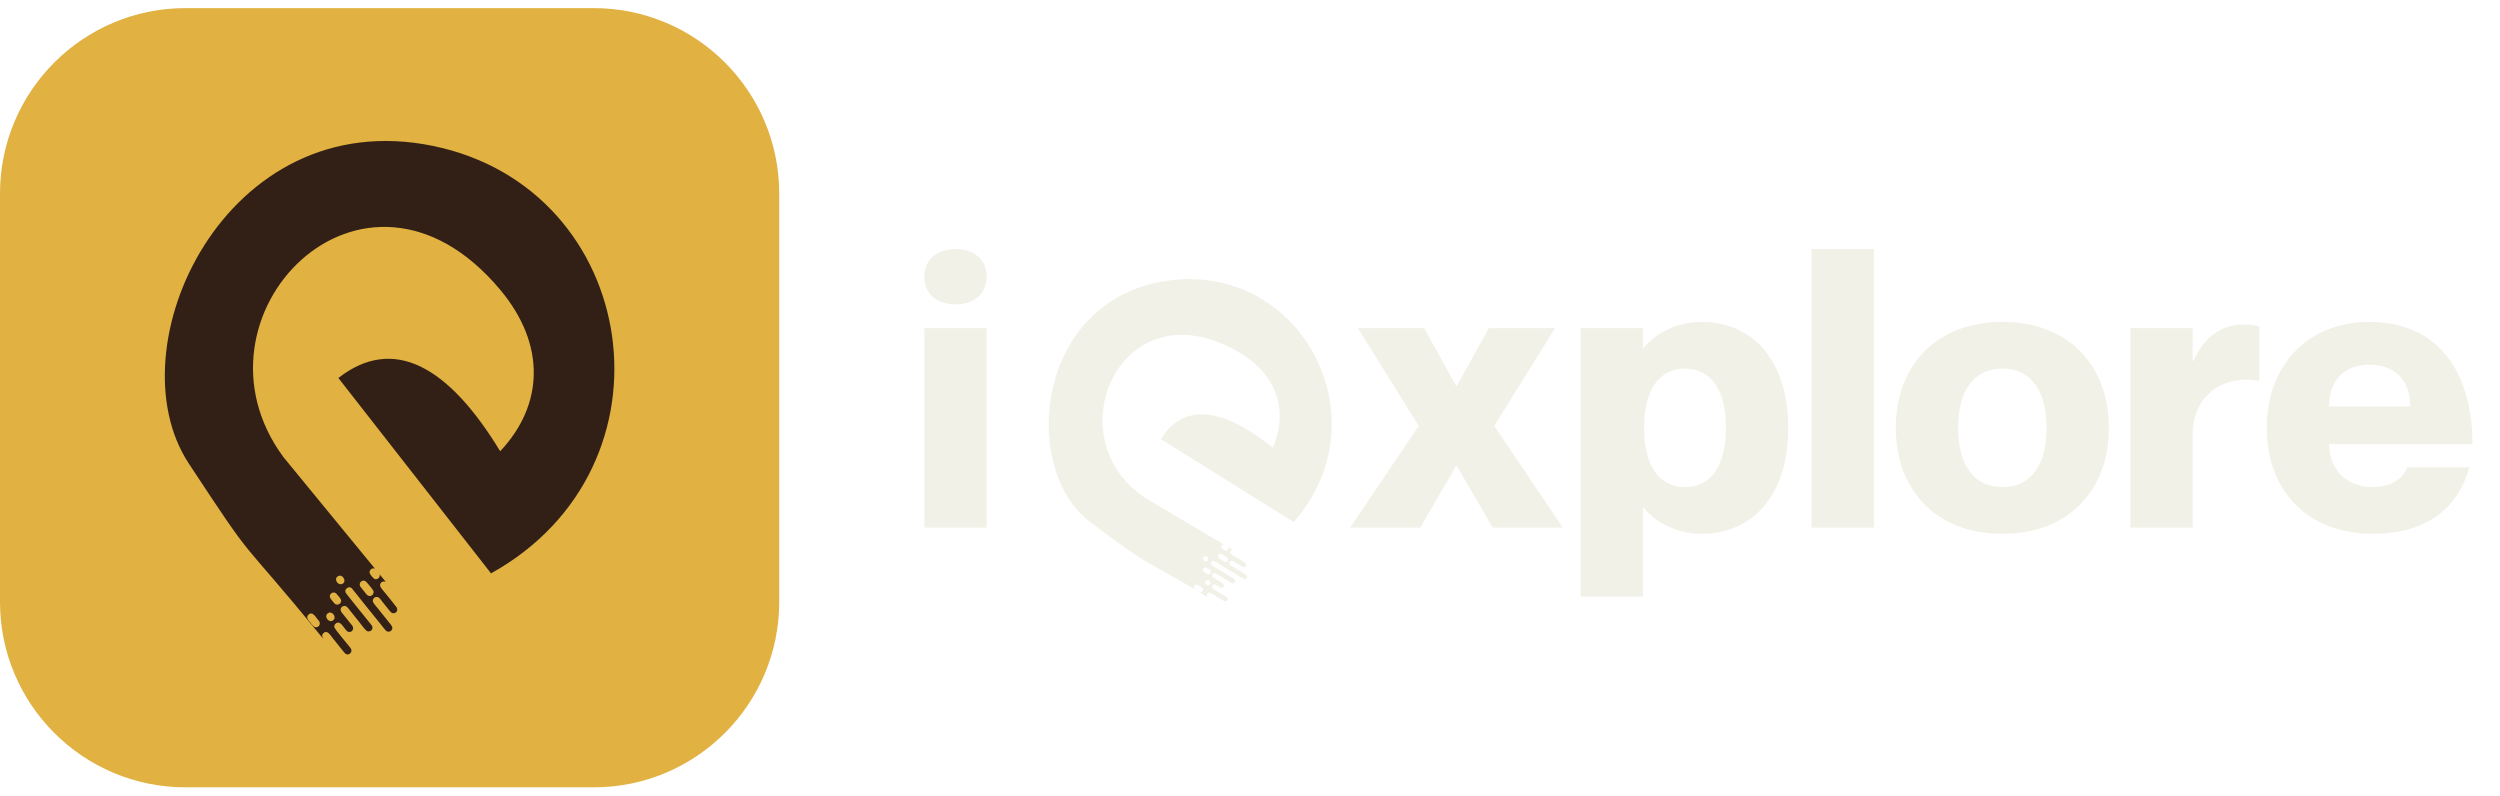
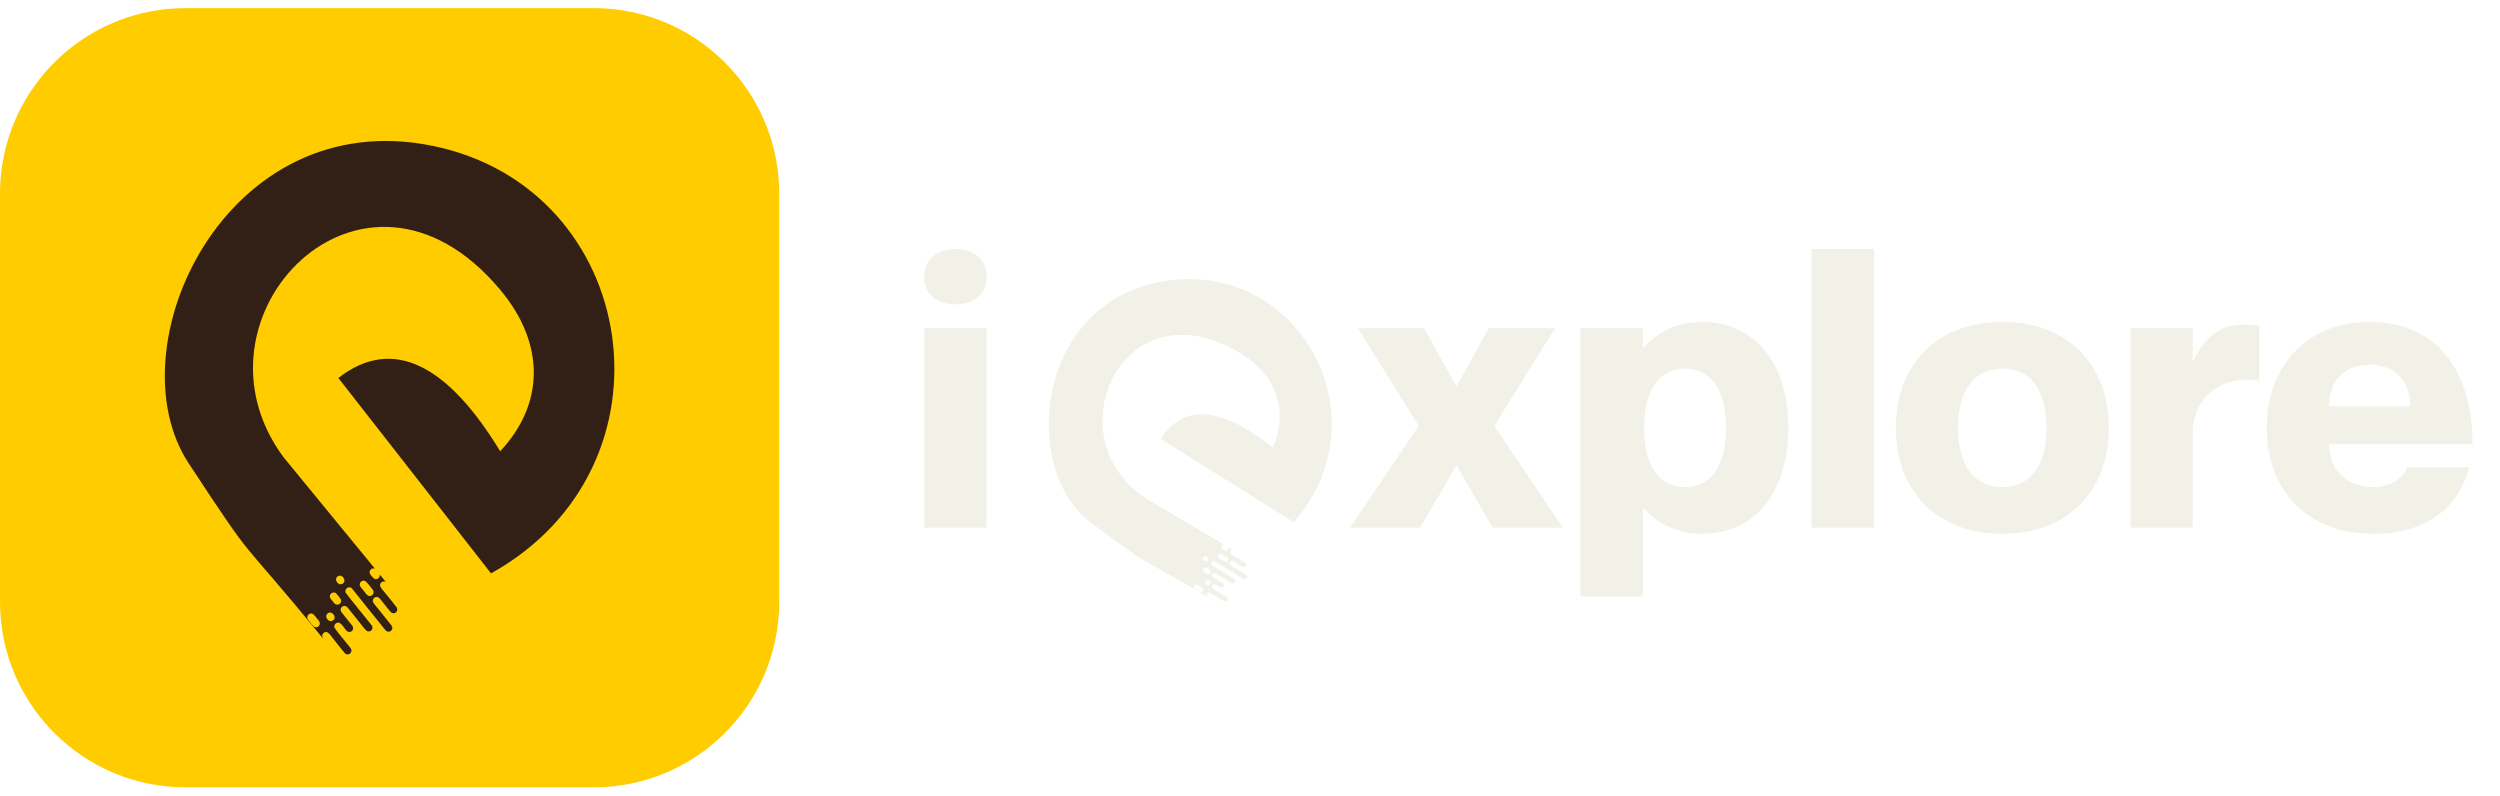
<svg xmlns="http://www.w3.org/2000/svg" width="154" height="49" viewBox="0 0 154 49" fill="none">
-   <path d="M36.571 0.5H11.429C5.117 0.5 0 5.617 0 11.929V37.071C0 43.383 5.117 48.5 11.429 48.5H36.571C42.883 48.5 48 43.383 48 37.071V11.929C48 5.617 42.883 0.5 36.571 0.5Z" fill="#E1B141" />
+   <path d="M36.571 0.5H11.429C5.117 0.5 0 5.617 0 11.929V37.071C0 43.383 5.117 48.5 11.429 48.5H36.571C42.883 48.5 48 43.383 48 37.071V11.929C48 5.617 42.883 0.5 36.571 0.5Z" fill="#ffcc00" />
  <path fill-rule="evenodd" clip-rule="evenodd" d="M19.928 39.367C14.299 32.487 16.03 35.242 11.627 28.549C6.925 21.402 13.884 6.356 26.673 8.989C39.463 11.622 42.096 28.738 30.247 35.32L20.843 23.283C24.228 20.65 27.614 22.531 30.811 27.797C33.508 24.928 33.632 21.214 30.811 17.847C22.388 7.794 11.063 19.521 17.465 28.165L23.098 35.031C23.065 35.016 23.027 35.01 22.98 35.015C22.96 35.017 22.976 35.014 22.957 35.017C22.94 35.021 22.919 35.027 22.902 35.036C22.795 35.09 22.768 35.191 22.766 35.239C22.763 35.308 22.792 35.364 22.865 35.455C22.996 35.617 23.086 35.738 23.264 35.651C23.346 35.612 23.392 35.523 23.397 35.461C23.399 35.435 23.395 35.408 23.386 35.381L23.774 35.855C23.763 35.846 23.751 35.84 23.74 35.835C23.598 35.773 23.408 35.881 23.413 36.052C23.417 36.194 23.601 36.372 23.705 36.501C23.834 36.662 24.36 37.301 24.434 37.413C24.505 37.535 24.476 37.722 24.296 37.768C24.126 37.81 24.044 37.678 23.92 37.524C23.802 37.377 23.684 37.23 23.566 37.083C23.447 36.935 23.362 36.774 23.205 36.772C23.03 36.77 22.938 36.937 22.973 37.07C22.996 37.155 23.223 37.413 23.294 37.502C23.528 37.794 23.762 38.085 23.996 38.377C24.119 38.531 24.223 38.641 24.136 38.792C24.047 38.948 23.86 38.94 23.76 38.835C23.645 38.714 23.513 38.529 23.404 38.394C22.828 37.676 22.225 36.945 21.663 36.227C21.569 36.166 21.472 36.15 21.367 36.234C21.262 36.318 21.256 36.409 21.293 36.511C21.347 36.606 22.724 38.305 22.858 38.471C22.954 38.59 22.971 38.673 22.914 38.777C22.846 38.9 22.715 38.911 22.631 38.884C22.516 38.847 22.202 38.408 22.103 38.284C21.927 38.066 21.753 37.848 21.578 37.63C21.507 37.542 21.401 37.383 21.309 37.342C21.12 37.258 20.849 37.48 21.056 37.739L21.575 38.385C21.656 38.485 21.762 38.585 21.754 38.702C21.747 38.802 21.688 38.919 21.545 38.928C21.416 38.936 21.369 38.882 21.266 38.753C21.113 38.562 20.945 38.246 20.711 38.386C20.597 38.455 20.574 38.575 20.605 38.666C20.637 38.756 21.285 39.538 21.373 39.648C21.434 39.724 21.587 39.895 21.625 39.971C21.736 40.19 21.461 40.428 21.264 40.257C21.203 40.203 20.564 39.392 20.481 39.289C20.348 39.123 20.16 38.783 19.923 39.002C19.802 39.114 19.844 39.245 19.928 39.367L19.928 39.367ZM22.222 35.843C22.155 35.915 22.14 36.027 22.184 36.111C22.225 36.187 22.362 36.34 22.422 36.415C22.482 36.49 22.593 36.653 22.67 36.69C22.89 36.797 23.092 36.556 22.985 36.364C22.937 36.279 22.572 35.828 22.5 35.791C22.425 35.752 22.303 35.758 22.222 35.843V35.843ZM19.571 38.616C19.68 38.564 19.704 38.451 19.7 38.38C19.695 38.284 19.605 38.196 19.537 38.112C19.398 37.939 19.267 37.716 19.067 37.813C18.96 37.864 18.92 37.972 18.927 38.05C18.936 38.145 19.028 38.236 19.095 38.319C19.24 38.501 19.359 38.716 19.571 38.616ZM20.365 36.592C20.226 36.773 20.417 36.941 20.519 37.069C20.589 37.156 20.632 37.225 20.731 37.241C20.8 37.251 20.893 37.242 20.963 37.155C21.107 36.973 20.916 36.805 20.811 36.674C20.74 36.586 20.693 36.516 20.596 36.501C20.529 36.491 20.43 36.506 20.365 36.592ZM21.075 35.97C21.384 35.845 21.132 35.36 20.85 35.48C20.53 35.614 20.784 36.089 21.075 35.97ZM20.167 37.801C19.94 38.017 20.303 38.425 20.544 38.19C20.763 37.975 20.408 37.571 20.167 37.801Z" fill="#322016" />
  <path d="M58.856 18.748C57.776 18.748 56.936 18.172 56.936 17.044C56.936 15.94 57.776 15.34 58.856 15.34C59.936 15.34 60.776 15.94 60.776 17.044C60.776 18.172 59.936 18.748 58.856 18.748ZM56.936 20.212H60.776V32.5H56.936V20.212Z" fill="#F2F1E8" />
  <path d="M83.647 20.212H87.727L89.695 23.764H89.743L91.711 20.212H95.791L92.047 26.236L96.271 32.5H91.951L89.743 28.708H89.695L87.487 32.5H83.167L87.391 26.236L83.647 20.212ZM104.805 19.828C108.069 19.828 110.157 22.324 110.157 26.356C110.157 30.388 108.069 32.884 104.805 32.884C103.029 32.884 101.733 31.924 101.253 31.276H101.205V36.748H97.365V20.212H101.205V21.436H101.253C101.733 20.788 103.029 19.828 104.805 19.828ZM103.797 30.004C105.357 30.004 106.317 28.756 106.317 26.356C106.317 23.956 105.357 22.708 103.797 22.708C102.237 22.708 101.277 23.956 101.277 26.356C101.277 28.756 102.237 30.004 103.797 30.004ZM111.592 15.34H115.432V32.5H111.592V15.34ZM123.357 32.884C119.253 32.884 116.781 30.172 116.781 26.356C116.781 22.54 119.253 19.828 123.357 19.828C127.437 19.828 129.909 22.54 129.909 26.356C129.909 30.172 127.437 32.884 123.357 32.884ZM123.357 30.004C125.037 30.004 126.069 28.732 126.069 26.356C126.069 23.98 125.037 22.708 123.357 22.708C121.653 22.708 120.621 23.98 120.621 26.356C120.621 28.732 121.653 30.004 123.357 30.004ZM138.12 19.996C138.456 19.996 138.744 19.996 139.176 20.092V23.452H139.128C137.16 23.092 135.072 24.172 135.072 26.788V32.5H131.232V20.212H135.072V22.228H135.12C135.72 20.86 136.776 19.996 138.12 19.996ZM146.113 30.004C147.433 30.004 148.057 29.38 148.297 28.78H152.113C151.441 31.252 149.521 32.884 146.185 32.884C142.105 32.884 139.633 30.196 139.633 26.356C139.633 22.612 142.057 19.828 145.969 19.828C150.169 19.828 152.305 22.9 152.305 27.364H143.473C143.473 29.092 144.745 30.004 146.113 30.004ZM145.969 22.468C144.505 22.468 143.473 23.332 143.473 25.036H148.465C148.465 23.332 147.433 22.468 145.969 22.468Z" fill="#F2F1E8" />
  <path fill-rule="evenodd" clip-rule="evenodd" d="M74.443 36.802C69.611 33.932 71.235 35.194 67.172 32.17C62.833 28.94 63.713 18.496 71.881 17.295C80.049 16.093 85.315 25.693 79.699 32.166L71.508 27.048C72.951 24.752 75.369 25.137 78.407 27.574C79.389 25.286 78.66 23.053 76.255 21.663C69.077 17.511 64.884 26.928 70.558 30.679L75.389 33.54C75.367 33.539 75.343 33.543 75.316 33.556C75.304 33.562 75.313 33.557 75.303 33.563C75.293 33.569 75.282 33.577 75.274 33.586C75.222 33.641 75.228 33.707 75.237 33.736C75.25 33.778 75.279 33.805 75.343 33.843C75.455 33.911 75.535 33.963 75.622 33.873C75.662 33.832 75.671 33.769 75.66 33.731C75.656 33.715 75.647 33.7 75.636 33.687L75.969 33.883C75.96 33.881 75.952 33.88 75.945 33.879C75.847 33.873 75.757 33.978 75.797 34.079C75.83 34.163 75.978 34.228 76.067 34.283C76.179 34.35 76.63 34.616 76.698 34.667C76.766 34.724 76.79 34.842 76.693 34.908C76.601 34.97 76.524 34.909 76.417 34.844C76.315 34.782 76.213 34.72 76.111 34.658C76.008 34.596 75.923 34.519 75.829 34.552C75.725 34.589 75.706 34.708 75.756 34.779C75.788 34.825 75.978 34.929 76.04 34.966C76.242 35.089 76.445 35.211 76.646 35.334C76.753 35.399 76.838 35.442 76.82 35.55C76.8 35.663 76.688 35.699 76.606 35.657C76.511 35.61 76.393 35.529 76.299 35.472C75.802 35.17 75.285 34.867 74.796 34.561C74.727 34.545 74.666 34.556 74.622 34.629C74.577 34.702 74.594 34.757 74.637 34.81C74.69 34.854 75.876 35.566 75.991 35.636C76.074 35.686 76.102 35.731 76.091 35.806C76.077 35.893 76.001 35.928 75.945 35.93C75.869 35.933 75.588 35.74 75.502 35.688C75.351 35.596 75.2 35.504 75.049 35.413C74.987 35.376 74.89 35.304 74.827 35.3C74.696 35.291 74.583 35.481 74.762 35.59L75.21 35.862C75.28 35.904 75.364 35.94 75.385 36.012C75.403 36.073 75.393 36.155 75.31 36.191C75.235 36.224 75.195 36.202 75.106 36.148C74.974 36.067 74.806 35.916 74.697 36.05C74.644 36.116 74.656 36.192 74.695 36.239C74.733 36.285 75.287 36.61 75.364 36.656C75.417 36.688 75.544 36.757 75.583 36.794C75.697 36.9 75.585 37.1 75.431 37.041C75.382 37.023 74.828 36.679 74.756 36.636C74.641 36.566 74.456 36.405 74.362 36.586C74.314 36.679 74.368 36.748 74.444 36.802L74.443 36.802ZM75.044 34.212C75.02 34.269 75.034 34.339 75.079 34.38C75.12 34.416 75.234 34.477 75.287 34.509C75.338 34.54 75.439 34.613 75.493 34.618C75.647 34.634 75.715 34.447 75.609 34.356C75.563 34.316 75.248 34.127 75.198 34.121C75.145 34.114 75.073 34.144 75.044 34.212L75.044 34.212ZM74.068 36.433C74.122 36.379 74.112 36.306 74.094 36.265C74.07 36.208 73.998 36.176 73.939 36.141C73.819 36.068 73.693 35.964 73.595 36.065C73.543 36.118 73.543 36.191 73.564 36.236C73.589 36.29 73.664 36.325 73.722 36.36C73.847 36.436 73.964 36.538 74.069 36.433L74.068 36.433ZM74.103 35.059C74.059 35.197 74.209 35.255 74.297 35.309C74.358 35.346 74.398 35.378 74.46 35.365C74.503 35.356 74.557 35.331 74.579 35.264C74.626 35.124 74.476 35.066 74.385 35.011C74.324 34.974 74.281 34.943 74.221 34.955C74.178 34.963 74.123 34.993 74.103 35.059ZM74.39 34.536C74.547 34.395 74.292 34.161 74.15 34.293C73.989 34.442 74.243 34.669 74.39 34.536ZM74.246 35.82C74.158 35.998 74.463 36.161 74.555 35.969C74.638 35.795 74.34 35.631 74.246 35.82Z" fill="#F2F1E8" />
</svg>
